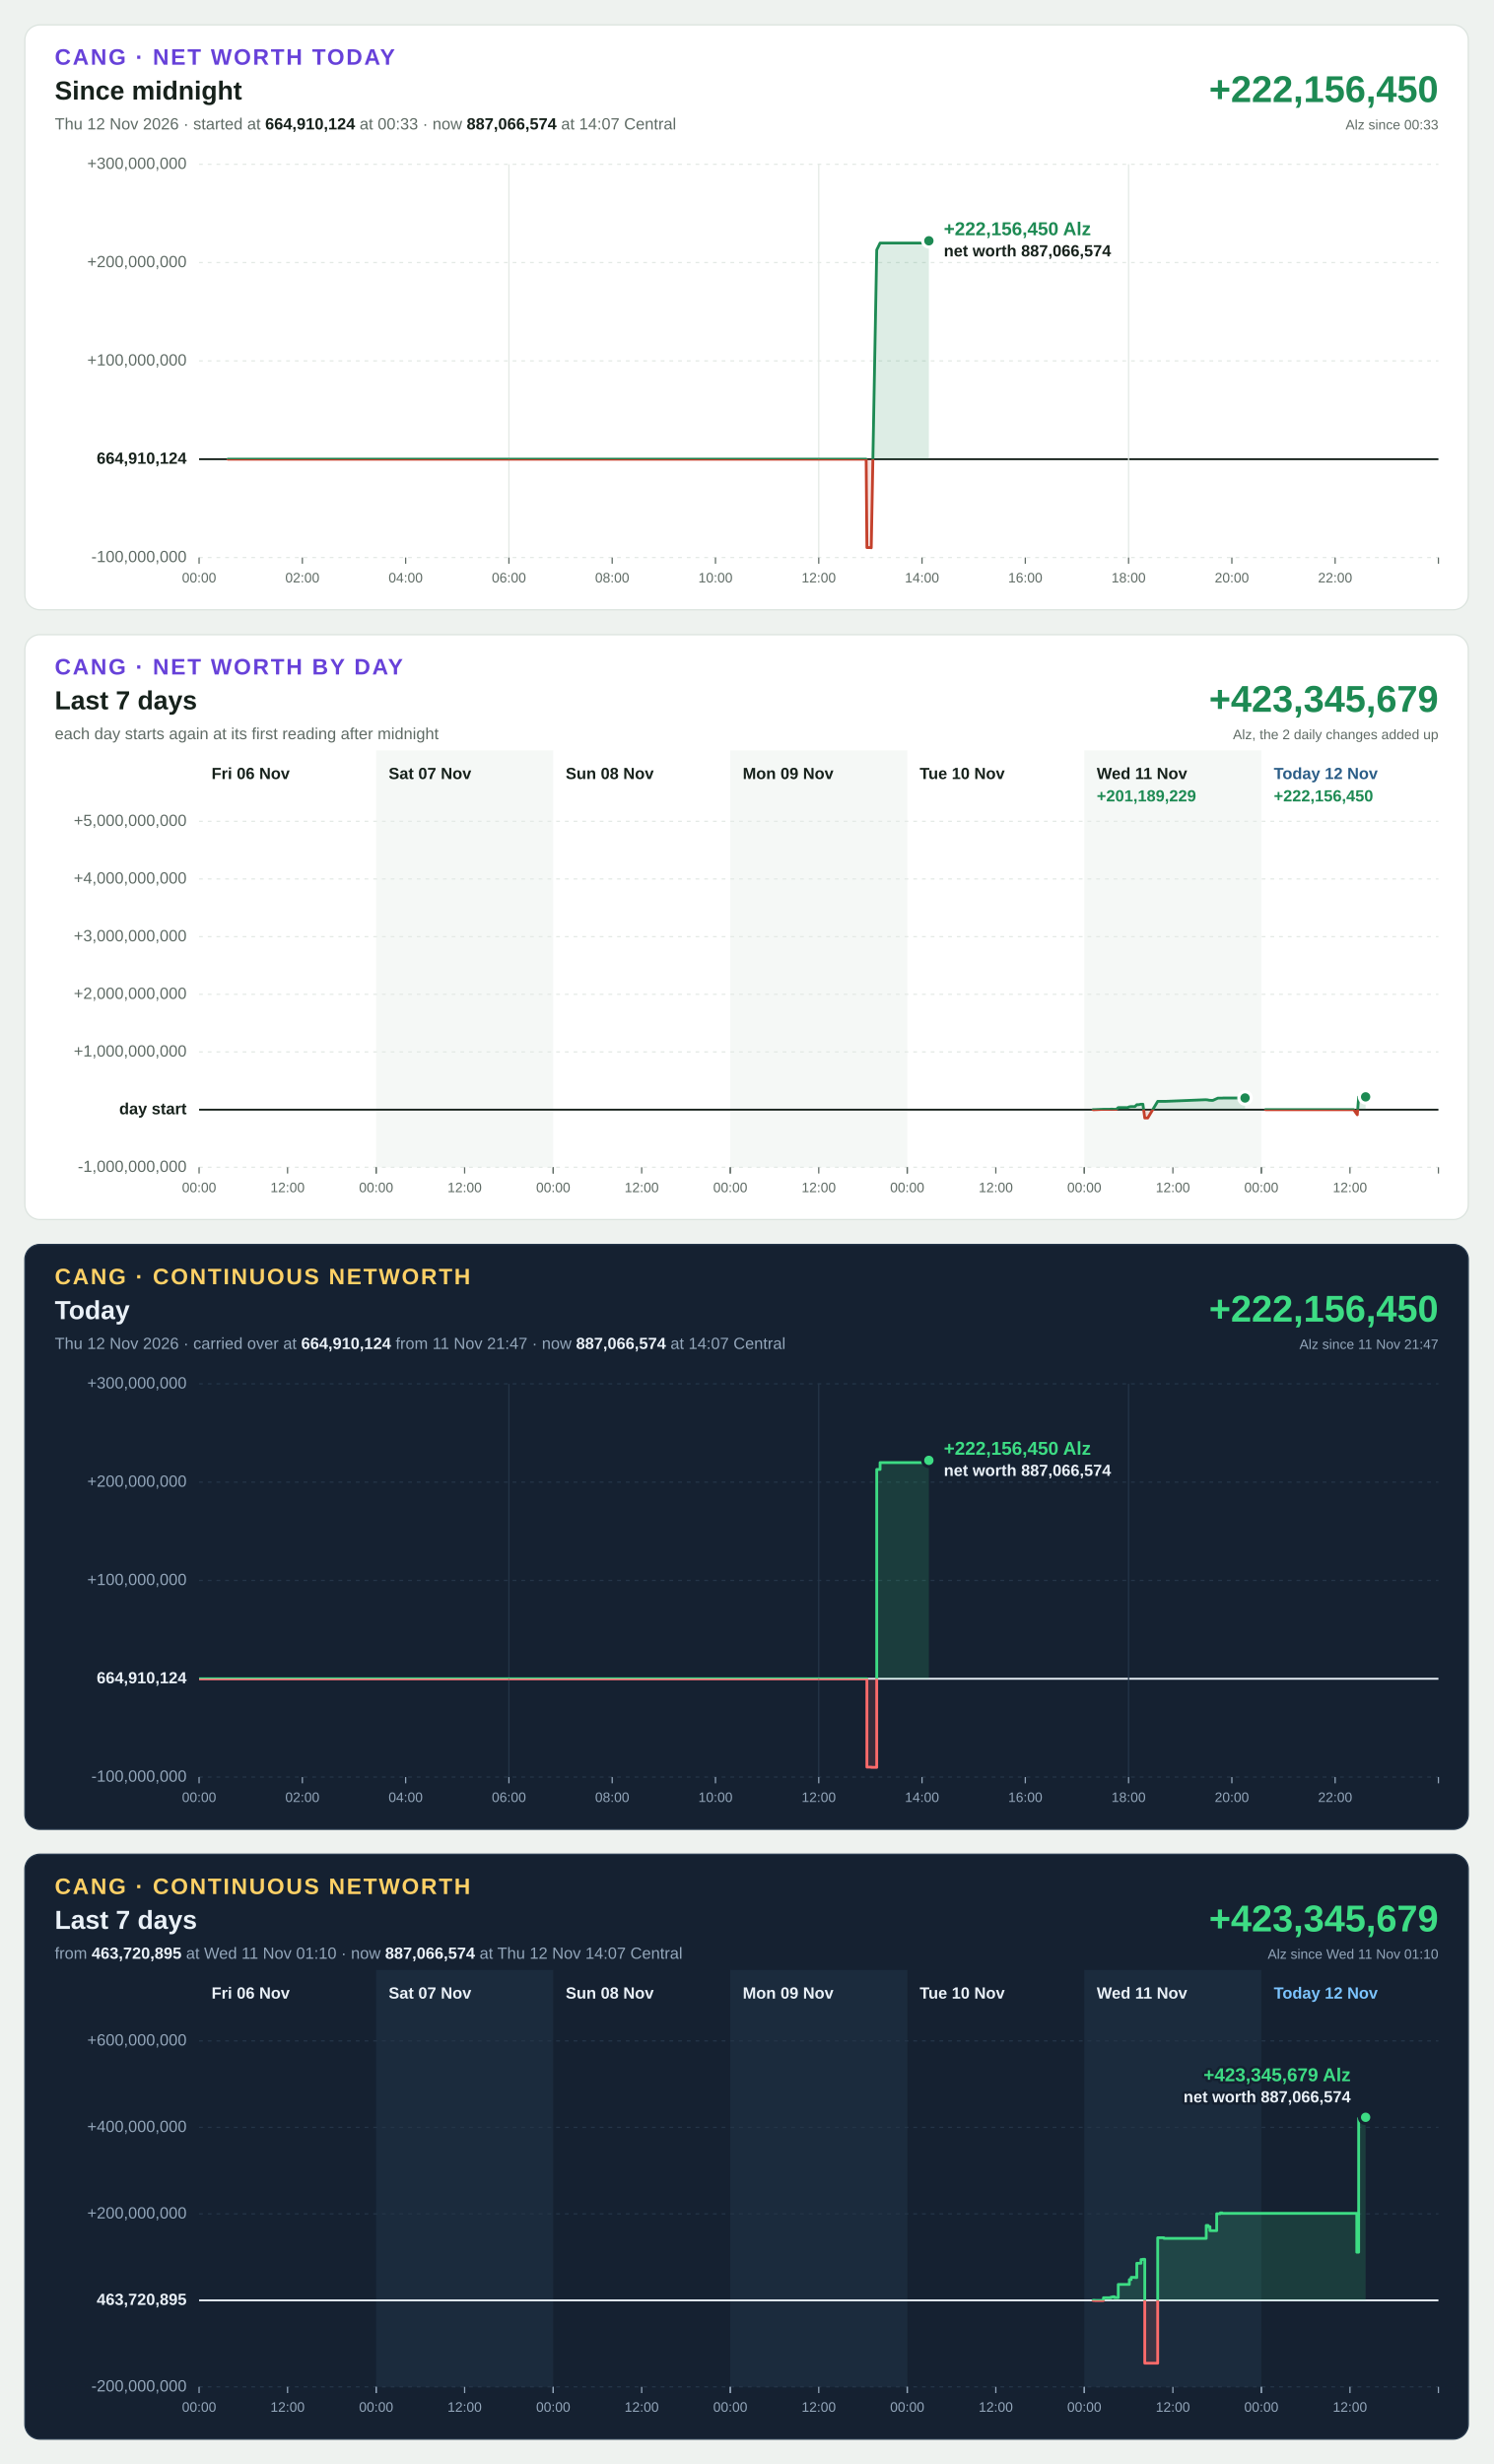
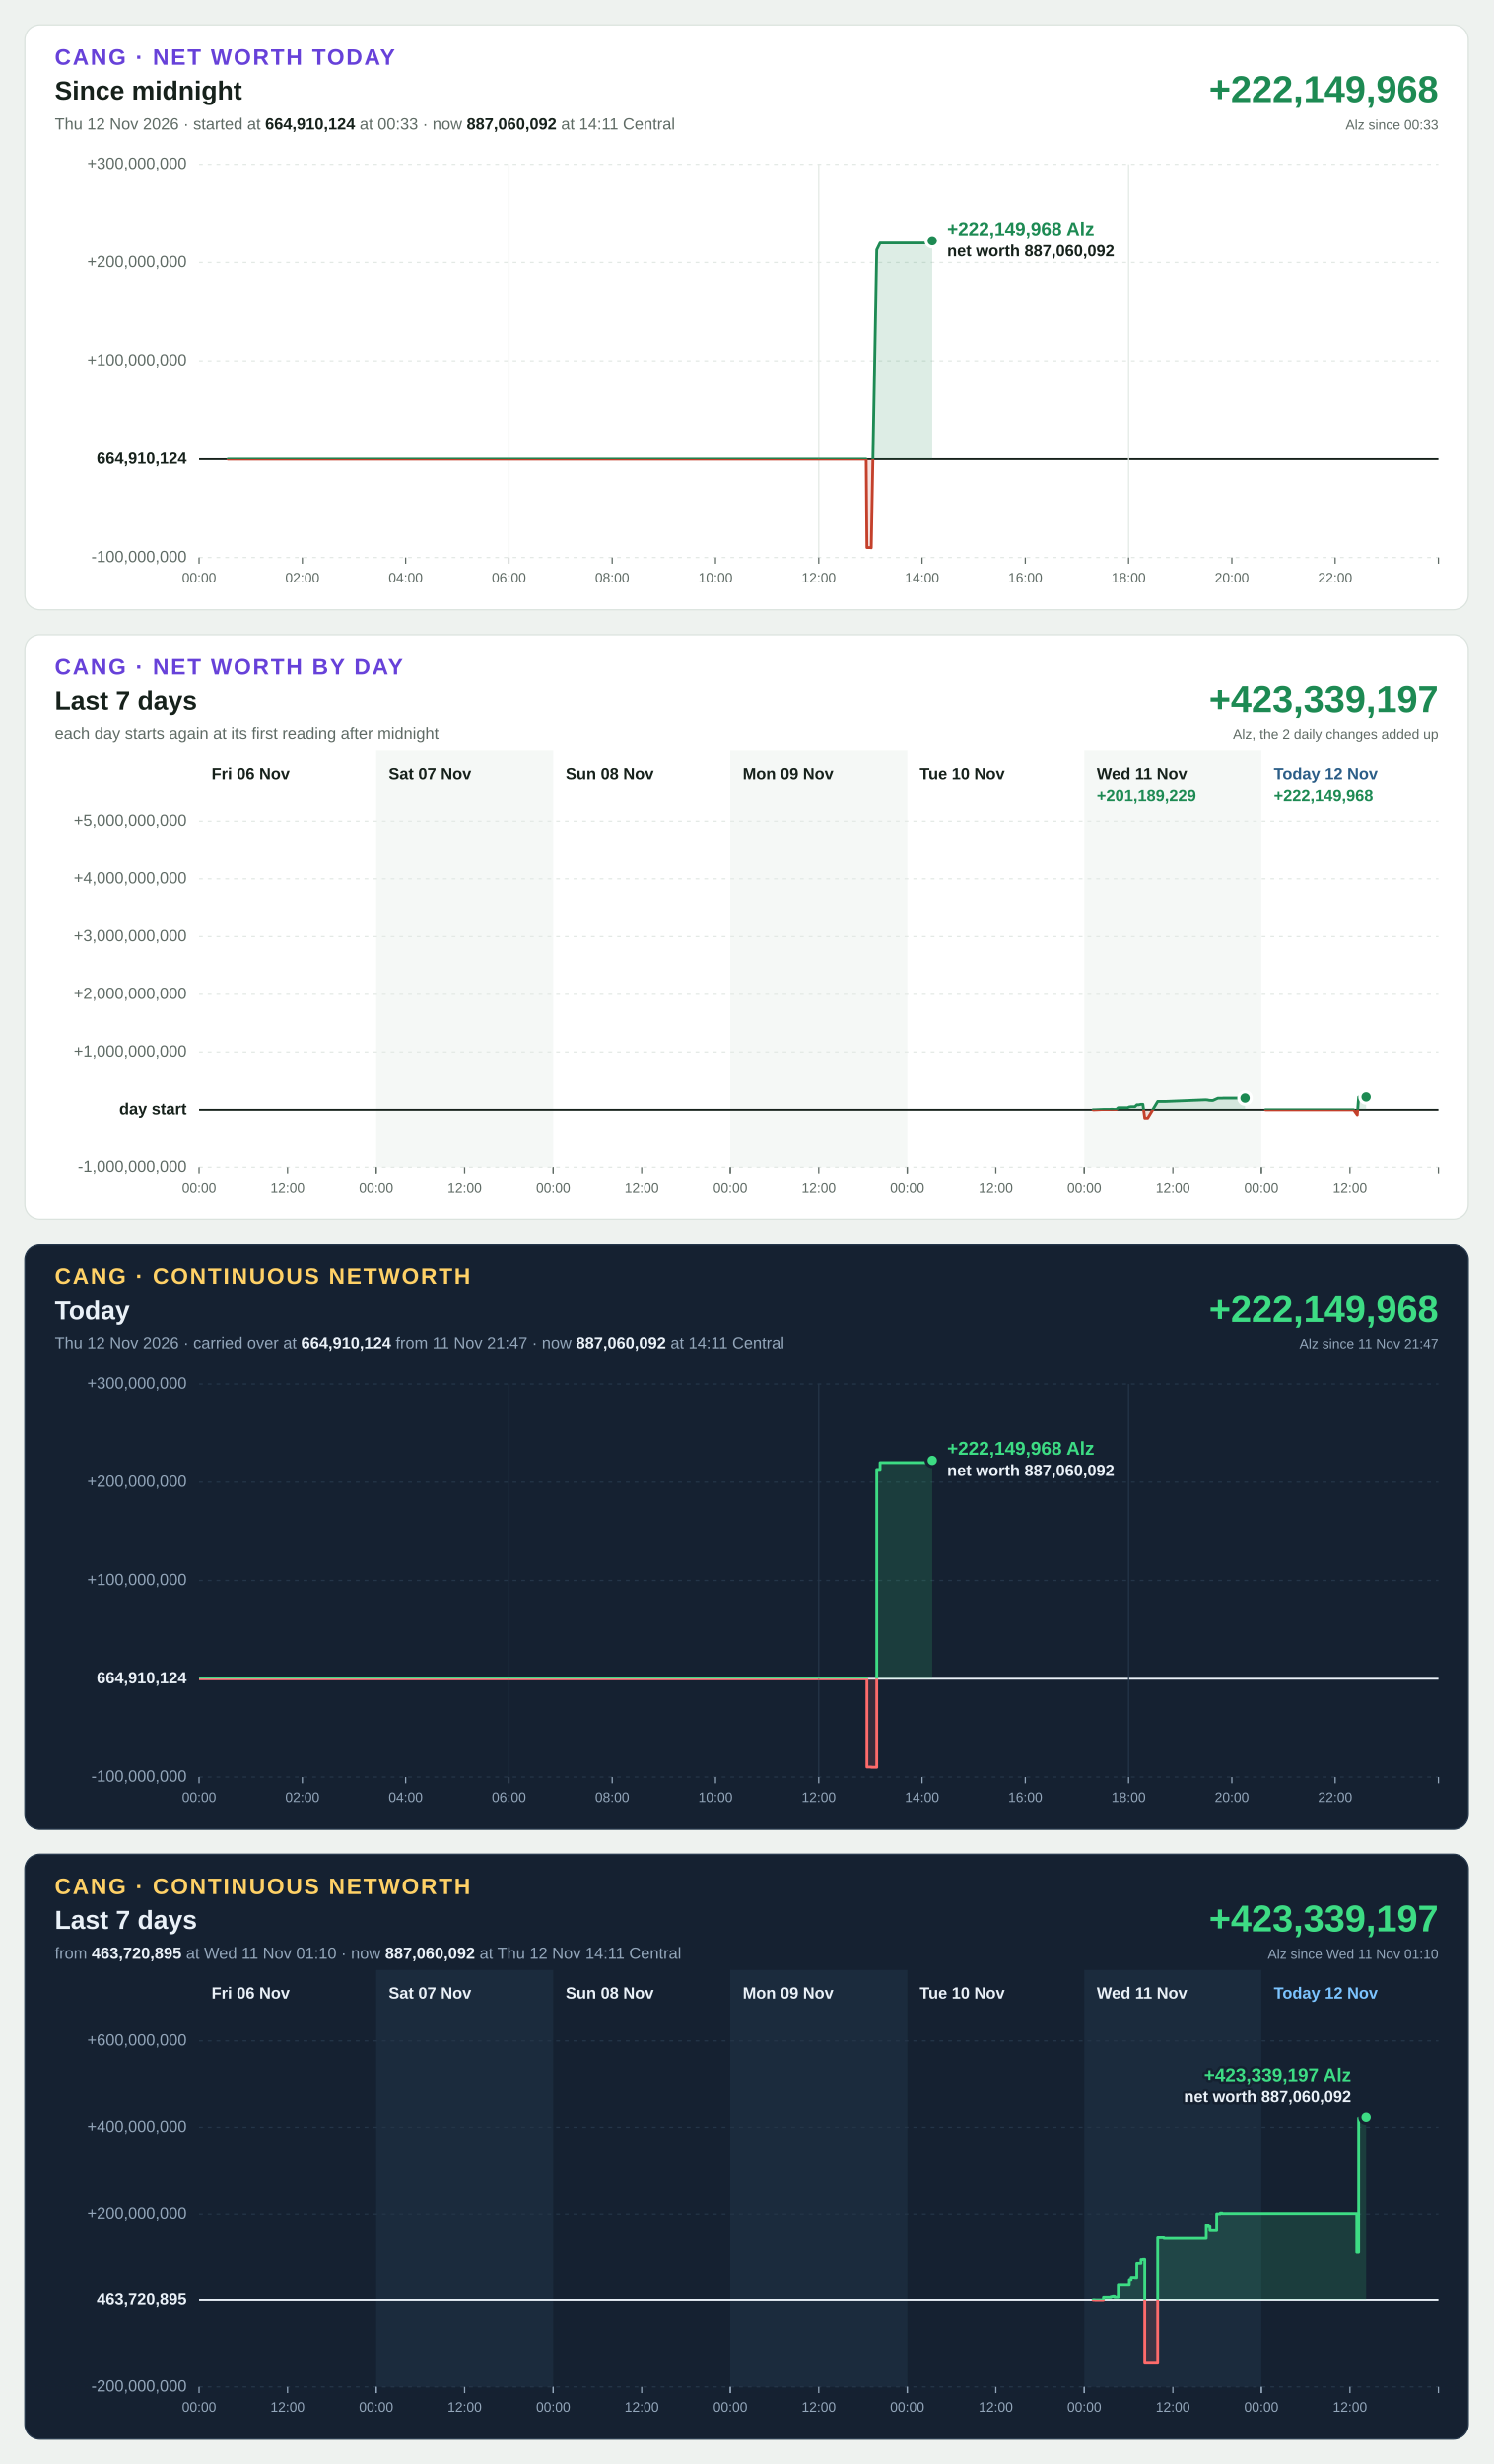
<svg xmlns="http://www.w3.org/2000/svg" width="1200" height="1980" viewBox="0 0 1200 1980" font-family="Segoe UI, Helvetica Neue, Arial, sans-serif" font-size="13" style="font-variant-numeric: tabular-nums">
  <rect width="1200" height="1980" fill="#eef2ef" />
  <g transform="translate(20,20)">
    <rect width="1160" height="470" rx="12" fill="#ffffff" stroke="#dbe3de" />
    <text x="24" y="32" font-size="18" font-weight="700" letter-spacing="1.4" fill="#6741d9">CANG · NET WORTH TODAY</text>
    <text x="24" y="60" font-size="21" font-weight="700" fill="#16211b">Since midnight</text>
-     <text x="24" y="84" fill="#5f6b65">Thu 12 Nov 2026 · started at <tspan font-weight="700" fill="#16211b">664,910,124</tspan> at 00:33 · now <tspan font-weight="700" fill="#16211b">887,066,574</tspan> at 14:07 Central</text>
-     <text x="1136" y="62" font-size="30" font-weight="700" text-anchor="end" fill="#1d8a53">+222,156,450</text>
+     <text x="24" y="84" fill="#5f6b65">Thu 12 Nov 2026 · started at <tspan font-weight="700" fill="#16211b">664,910,124</tspan> at 00:33 · now <tspan font-weight="700" fill="#16211b">887,060,092</tspan> at 14:11 Central</text>
+     <text x="1136" y="62" font-size="30" font-weight="700" text-anchor="end" fill="#1d8a53">+222,149,968</text>
    <text x="1136" y="84" font-size="11" text-anchor="end" fill="#5f6b65">Alz since 00:33</text>
    <line x1="140" x2="1136" y1="428.0" y2="428.0" stroke="#e3e9e5" stroke-width="1" stroke-dasharray="3 4" />
    <text x="130" y="428.0" text-anchor="end" dominant-baseline="middle" font-weight="400" fill="#5f6b65">-100,000,000</text>
    <line x1="140" x2="1136" y1="349.0" y2="349.0" stroke="#16211b" stroke-width="1.5" />
    <text x="130" y="349.0" text-anchor="end" dominant-baseline="middle" font-weight="700" fill="#16211b">664,910,124</text>
    <line x1="140" x2="1136" y1="270.0" y2="270.0" stroke="#e3e9e5" stroke-width="1" stroke-dasharray="3 4" />
    <text x="130" y="270.0" text-anchor="end" dominant-baseline="middle" font-weight="400" fill="#5f6b65">+100,000,000</text>
    <line x1="140" x2="1136" y1="191.0" y2="191.0" stroke="#e3e9e5" stroke-width="1" stroke-dasharray="3 4" />
    <text x="130" y="191.0" text-anchor="end" dominant-baseline="middle" font-weight="400" fill="#5f6b65">+200,000,000</text>
    <line x1="140" x2="1136" y1="112.0" y2="112.0" stroke="#e3e9e5" stroke-width="1" stroke-dasharray="3 4" />
    <text x="130" y="112.0" text-anchor="end" dominant-baseline="middle" font-weight="400" fill="#5f6b65">+300,000,000</text>
    <line x1="140.0" x2="140.0" y1="428" y2="433" stroke="#5f6b65" stroke-width="1" />
    <text x="140.0" y="448" font-size="11" text-anchor="middle" fill="#5f6b65">00:00</text>
    <line x1="223.0" x2="223.0" y1="428" y2="433" stroke="#5f6b65" stroke-width="1" />
    <text x="223.0" y="448" font-size="11" text-anchor="middle" fill="#5f6b65">02:00</text>
    <line x1="306.0" x2="306.0" y1="428" y2="433" stroke="#5f6b65" stroke-width="1" />
    <text x="306.0" y="448" font-size="11" text-anchor="middle" fill="#5f6b65">04:00</text>
    <line x1="389.0" x2="389.0" y1="112" y2="428" stroke="#e3e9e5" stroke-width="1" />
    <line x1="389.0" x2="389.0" y1="428" y2="433" stroke="#5f6b65" stroke-width="1" />
    <text x="389.0" y="448" font-size="11" text-anchor="middle" fill="#5f6b65">06:00</text>
    <line x1="472.0" x2="472.0" y1="428" y2="433" stroke="#5f6b65" stroke-width="1" />
    <text x="472.0" y="448" font-size="11" text-anchor="middle" fill="#5f6b65">08:00</text>
    <line x1="555.0" x2="555.0" y1="428" y2="433" stroke="#5f6b65" stroke-width="1" />
    <text x="555.0" y="448" font-size="11" text-anchor="middle" fill="#5f6b65">10:00</text>
    <line x1="638.0" x2="638.0" y1="112" y2="428" stroke="#e3e9e5" stroke-width="1" />
    <line x1="638.0" x2="638.0" y1="428" y2="433" stroke="#5f6b65" stroke-width="1" />
    <text x="638.0" y="448" font-size="11" text-anchor="middle" fill="#5f6b65">12:00</text>
    <line x1="721.0" x2="721.0" y1="428" y2="433" stroke="#5f6b65" stroke-width="1" />
    <text x="721.0" y="448" font-size="11" text-anchor="middle" fill="#5f6b65">14:00</text>
    <line x1="804.0" x2="804.0" y1="428" y2="433" stroke="#5f6b65" stroke-width="1" />
    <text x="804.0" y="448" font-size="11" text-anchor="middle" fill="#5f6b65">16:00</text>
    <line x1="887.0" x2="887.0" y1="112" y2="428" stroke="#e3e9e5" stroke-width="1" />
    <line x1="887.0" x2="887.0" y1="428" y2="433" stroke="#5f6b65" stroke-width="1" />
    <text x="887.0" y="448" font-size="11" text-anchor="middle" fill="#5f6b65">18:00</text>
    <line x1="970.0" x2="970.0" y1="428" y2="433" stroke="#5f6b65" stroke-width="1" />
    <text x="970.0" y="448" font-size="11" text-anchor="middle" fill="#5f6b65">20:00</text>
    <line x1="1053.0" x2="1053.0" y1="428" y2="433" stroke="#5f6b65" stroke-width="1" />
    <text x="1053.0" y="448" font-size="11" text-anchor="middle" fill="#5f6b65">22:00</text>
    <line x1="1136.0" x2="1136.0" y1="428" y2="433" stroke="#5f6b65" stroke-width="1" />
    <defs>
-       <path id="shape-today" d="M163.1 349.0L163.1 349.0L163.7 349.0L187.1 349.0L187.4 349.0L195.3 349.0L508.9 349.0L509.2 349.0L572.1 349.0L572.4 349.0L588.5 349.0L588.8 349.0L613.0 349.0L629.7 349.0L630.0 349.0L658.8 349.0L659.1 349.0L676.1 349.0L676.7 420.0L679.9 420.0L680.2 420.2L684.6 180.8L687.3 175.3L702.6 175.3L705.1 175.3L707.6 175.3L726.2 175.3L726.5 173.5L726.5 349.0Z" />
-       <path id="line-today" d="M163.1 349.0L163.7 349.0L187.1 349.0L187.4 349.0L195.3 349.0L508.9 349.0L509.2 349.0L572.1 349.0L572.4 349.0L588.5 349.0L588.8 349.0L613.0 349.0L629.7 349.0L630.0 349.0L658.8 349.0L659.1 349.0L676.1 349.0L676.7 420.0L679.9 420.0L680.2 420.2L684.6 180.8L687.3 175.3L702.6 175.3L705.1 175.3L707.6 175.3L726.2 175.3L726.5 173.5" />
+       <path id="shape-today" d="M163.1 349.0L163.1 349.0L163.7 349.0L187.1 349.0L187.4 349.0L195.3 349.0L508.9 349.0L509.2 349.0L572.1 349.0L572.4 349.0L588.5 349.0L588.8 349.0L613.0 349.0L629.7 349.0L630.0 349.0L658.8 349.0L659.1 349.0L676.1 349.0L676.7 420.0L679.9 420.0L680.2 420.2L684.6 180.8L687.3 175.3L702.6 175.3L705.1 175.3L707.6 175.3L726.2 175.3L726.5 173.5L729.2 173.5L729.2 349.0Z" />
+       <path id="line-today" d="M163.1 349.0L163.7 349.0L187.1 349.0L187.4 349.0L195.3 349.0L508.9 349.0L509.2 349.0L572.1 349.0L572.4 349.0L588.5 349.0L588.8 349.0L613.0 349.0L629.7 349.0L630.0 349.0L658.8 349.0L659.1 349.0L676.1 349.0L676.7 420.0L679.9 420.0L680.2 420.2L684.6 180.8L687.3 175.3L702.6 175.3L705.1 175.3L707.6 175.3L726.2 175.3L726.5 173.5L729.2 173.5" />
      <clipPath id="up-today">
        <rect x="140" y="112" width="996" height="237.0" />
      </clipPath>
      <clipPath id="down-today">
        <rect x="140" y="349.0" width="996" height="79.0" />
      </clipPath>
    </defs>
    <use href="#shape-today" fill="#1d8a53" fill-opacity="0.15" clip-path="url(#up-today)" />
    <use href="#line-today" fill="none" stroke="#1d8a53" stroke-width="2.25" stroke-linejoin="round" stroke-linecap="round" clip-path="url(#up-today)" />
    <use href="#shape-today" fill="#c4402b" fill-opacity="0.15" clip-path="url(#down-today)" />
    <use href="#line-today" fill="none" stroke="#c4402b" stroke-width="2.25" stroke-linejoin="round" stroke-linecap="round" clip-path="url(#down-today)" />
-     <circle cx="726.5" cy="173.5" r="5" fill="#1d8a53" stroke="#ffffff" stroke-width="2.5" />
-     <text x="738.5" y="169.0" text-anchor="start" font-size="15" font-weight="700" fill="#1d8a53" stroke="#ffffff" stroke-width="4" stroke-linejoin="round" paint-order="stroke">+222,156,450 Alz</text>
-     <text x="738.5" y="186.0" text-anchor="start" font-size="13" font-weight="600" fill="#16211b" stroke="#ffffff" stroke-width="4" stroke-linejoin="round" paint-order="stroke">net worth 887,066,574</text>
+     <circle cx="729.2" cy="173.5" r="5" fill="#1d8a53" stroke="#ffffff" stroke-width="2.5" />
+     <text x="741.2" y="169.0" text-anchor="start" font-size="15" font-weight="700" fill="#1d8a53" stroke="#ffffff" stroke-width="4" stroke-linejoin="round" paint-order="stroke">+222,149,968 Alz</text>
+     <text x="741.2" y="186.0" text-anchor="start" font-size="13" font-weight="600" fill="#16211b" stroke="#ffffff" stroke-width="4" stroke-linejoin="round" paint-order="stroke">net worth 887,060,092</text>
  </g>
  <g transform="translate(20,510)">
    <rect width="1160" height="470" rx="12" fill="#ffffff" stroke="#dbe3de" />
    <text x="24" y="32" font-size="18" font-weight="700" letter-spacing="1.4" fill="#6741d9">CANG · NET WORTH BY DAY</text>
    <text x="24" y="60" font-size="21" font-weight="700" fill="#16211b">Last 7 days</text>
    <text x="24" y="84" fill="#5f6b65">each day starts again at its first reading after midnight</text>
-     <text x="1136" y="62" font-size="30" font-weight="700" text-anchor="end" fill="#1d8a53">+423,345,679</text>
+     <text x="1136" y="62" font-size="30" font-weight="700" text-anchor="end" fill="#1d8a53">+423,339,197</text>
    <text x="1136" y="84" font-size="11" text-anchor="end" fill="#5f6b65">Alz, the 2 daily changes added up</text>
    <rect x="282.3" y="93" width="142.3" height="335" fill="#f5f8f6" />
    <rect x="566.9" y="93" width="142.3" height="335" fill="#f5f8f6" />
    <rect x="851.4" y="93" width="142.3" height="335" fill="#f5f8f6" />
    <line x1="140" x2="1136" y1="428.0" y2="428.0" stroke="#e3e9e5" stroke-width="1" stroke-dasharray="3 4" />
    <text x="130" y="428.0" text-anchor="end" dominant-baseline="middle" font-weight="400" fill="#5f6b65">-1,000,000,000</text>
    <line x1="140" x2="1136" y1="381.7" y2="381.7" stroke="#16211b" stroke-width="1.5" />
    <text x="130" y="381.7" text-anchor="end" dominant-baseline="middle" font-weight="700" fill="#16211b">day start</text>
    <line x1="140" x2="1136" y1="335.3" y2="335.3" stroke="#e3e9e5" stroke-width="1" stroke-dasharray="3 4" />
    <text x="130" y="335.3" text-anchor="end" dominant-baseline="middle" font-weight="400" fill="#5f6b65">+1,000,000,000</text>
    <line x1="140" x2="1136" y1="289.0" y2="289.0" stroke="#e3e9e5" stroke-width="1" stroke-dasharray="3 4" />
    <text x="130" y="289.0" text-anchor="end" dominant-baseline="middle" font-weight="400" fill="#5f6b65">+2,000,000,000</text>
    <line x1="140" x2="1136" y1="242.7" y2="242.7" stroke="#e3e9e5" stroke-width="1" stroke-dasharray="3 4" />
    <text x="130" y="242.7" text-anchor="end" dominant-baseline="middle" font-weight="400" fill="#5f6b65">+3,000,000,000</text>
    <line x1="140" x2="1136" y1="196.3" y2="196.3" stroke="#e3e9e5" stroke-width="1" stroke-dasharray="3 4" />
    <text x="130" y="196.3" text-anchor="end" dominant-baseline="middle" font-weight="400" fill="#5f6b65">+4,000,000,000</text>
    <line x1="140" x2="1136" y1="150.0" y2="150.0" stroke="#e3e9e5" stroke-width="1" stroke-dasharray="3 4" />
    <text x="130" y="150.0" text-anchor="end" dominant-baseline="middle" font-weight="400" fill="#5f6b65">+5,000,000,000</text>
    <text x="150.0" y="116" font-weight="700" fill="#16211b">Fri 06 Nov</text>
    <line x1="140.0" x2="140.0" y1="428" y2="433" stroke="#5f6b65" stroke-width="1" />
    <text x="140.0" y="448" font-size="11" text-anchor="middle" fill="#5f6b65">00:00</text>
    <line x1="211.1" x2="211.1" y1="428" y2="433" stroke="#5f6b65" stroke-width="1" />
    <text x="211.1" y="448" font-size="11" text-anchor="middle" fill="#5f6b65">12:00</text>
    <line x1="282.3" x2="282.3" y1="428" y2="433" stroke="#5f6b65" stroke-width="1" />
    <text x="292.3" y="116" font-weight="700" fill="#16211b">Sat 07 Nov</text>
    <line x1="282.3" x2="282.3" y1="428" y2="433" stroke="#5f6b65" stroke-width="1" />
    <text x="282.3" y="448" font-size="11" text-anchor="middle" fill="#5f6b65">00:00</text>
    <line x1="353.4" x2="353.4" y1="428" y2="433" stroke="#5f6b65" stroke-width="1" />
    <text x="353.4" y="448" font-size="11" text-anchor="middle" fill="#5f6b65">12:00</text>
    <line x1="424.6" x2="424.6" y1="428" y2="433" stroke="#5f6b65" stroke-width="1" />
    <text x="434.6" y="116" font-weight="700" fill="#16211b">Sun 08 Nov</text>
    <line x1="424.6" x2="424.6" y1="428" y2="433" stroke="#5f6b65" stroke-width="1" />
    <text x="424.6" y="448" font-size="11" text-anchor="middle" fill="#5f6b65">00:00</text>
    <line x1="495.7" x2="495.7" y1="428" y2="433" stroke="#5f6b65" stroke-width="1" />
    <text x="495.7" y="448" font-size="11" text-anchor="middle" fill="#5f6b65">12:00</text>
    <line x1="566.9" x2="566.9" y1="428" y2="433" stroke="#5f6b65" stroke-width="1" />
    <text x="576.9" y="116" font-weight="700" fill="#16211b">Mon 09 Nov</text>
    <line x1="566.9" x2="566.9" y1="428" y2="433" stroke="#5f6b65" stroke-width="1" />
    <text x="566.9" y="448" font-size="11" text-anchor="middle" fill="#5f6b65">00:00</text>
    <line x1="638.0" x2="638.0" y1="428" y2="433" stroke="#5f6b65" stroke-width="1" />
    <text x="638.0" y="448" font-size="11" text-anchor="middle" fill="#5f6b65">12:00</text>
    <line x1="709.1" x2="709.1" y1="428" y2="433" stroke="#5f6b65" stroke-width="1" />
    <text x="719.1" y="116" font-weight="700" fill="#16211b">Tue 10 Nov</text>
    <line x1="709.1" x2="709.1" y1="428" y2="433" stroke="#5f6b65" stroke-width="1" />
    <text x="709.1" y="448" font-size="11" text-anchor="middle" fill="#5f6b65">00:00</text>
    <line x1="780.3" x2="780.3" y1="428" y2="433" stroke="#5f6b65" stroke-width="1" />
    <text x="780.3" y="448" font-size="11" text-anchor="middle" fill="#5f6b65">12:00</text>
    <line x1="851.4" x2="851.4" y1="428" y2="433" stroke="#5f6b65" stroke-width="1" />
    <text x="861.4" y="116" font-weight="700" fill="#16211b">Wed 11 Nov</text>
    <line x1="851.4" x2="851.4" y1="428" y2="433" stroke="#5f6b65" stroke-width="1" />
    <text x="851.4" y="448" font-size="11" text-anchor="middle" fill="#5f6b65">00:00</text>
    <line x1="922.6" x2="922.6" y1="428" y2="433" stroke="#5f6b65" stroke-width="1" />
    <text x="922.6" y="448" font-size="11" text-anchor="middle" fill="#5f6b65">12:00</text>
    <line x1="993.7" x2="993.7" y1="428" y2="433" stroke="#5f6b65" stroke-width="1" />
    <text x="861.4" y="134" font-weight="700" fill="#1d8a53">+201,189,229</text>
    <defs>
      <path id="shape-day5" d="M858.4 381.7L858.4 381.7L859.9 381.7L866.8 381.4L868.3 381.4L869.8 381.4L871.3 381.4L872.8 381.3L874.2 381.3L875.7 381.4L877.2 381.4L878.7 380.0L880.2 380.0L881.7 380.0L883.2 380.0L884.7 380.0L886.2 380.0L887.6 379.4L889.1 379.2L890.6 379.2L892.1 379.2L893.6 377.7L895.1 377.7L897.0 377.3L898.5 377.3L900.0 388.4L902.4 388.4L910.4 375.0L911.9 375.0L913.4 375.0L915.4 375.0L916.9 375.0L948.8 373.7L950.3 373.8L951.8 374.1L953.3 374.2L954.8 374.2L958.8 372.4L959.8 372.4L961.2 372.4L962.2 372.4L963.2 372.3L964.7 372.3L965.7 372.3L966.7 372.3L972.8 372.3L980.6 372.3L980.6 381.7Z" />
      <path id="line-day5" d="M858.4 381.7L859.9 381.7L866.8 381.4L868.3 381.4L869.8 381.4L871.3 381.4L872.8 381.3L874.2 381.3L875.7 381.4L877.2 381.4L878.7 380.0L880.2 380.0L881.7 380.0L883.2 380.0L884.7 380.0L886.2 380.0L887.6 379.4L889.1 379.2L890.6 379.2L892.1 379.2L893.6 377.7L895.1 377.7L897.0 377.3L898.5 377.3L900.0 388.4L902.4 388.4L910.4 375.0L911.9 375.0L913.4 375.0L915.4 375.0L916.9 375.0L948.8 373.7L950.3 373.8L951.8 374.1L953.3 374.2L954.8 374.2L958.8 372.4L959.8 372.4L961.2 372.4L962.2 372.4L963.2 372.3L964.7 372.3L965.7 372.3L966.7 372.3L972.8 372.3L980.6 372.3" />
      <clipPath id="up-day5">
        <rect x="140" y="150" width="996" height="231.7" />
      </clipPath>
      <clipPath id="down-day5">
        <rect x="140" y="381.7" width="996" height="46.3" />
      </clipPath>
    </defs>
    <use href="#shape-day5" fill="#1d8a53" fill-opacity="0.15" clip-path="url(#up-day5)" />
    <use href="#line-day5" fill="none" stroke="#1d8a53" stroke-width="2.25" stroke-linejoin="round" stroke-linecap="round" clip-path="url(#up-day5)" />
    <use href="#shape-day5" fill="#c4402b" fill-opacity="0.15" clip-path="url(#down-day5)" />
    <use href="#line-day5" fill="none" stroke="#c4402b" stroke-width="2.25" stroke-linejoin="round" stroke-linecap="round" clip-path="url(#down-day5)" />
    <circle cx="980.6" cy="372.3" r="5" fill="#1d8a53" stroke="#ffffff" stroke-width="2.5" />
    <text x="1003.7" y="116" font-weight="700" fill="#2b5d87">Today 12 Nov</text>
    <line x1="993.7" x2="993.7" y1="428" y2="433" stroke="#5f6b65" stroke-width="1" />
    <text x="993.7" y="448" font-size="11" text-anchor="middle" fill="#5f6b65">00:00</text>
    <line x1="1064.9" x2="1064.9" y1="428" y2="433" stroke="#5f6b65" stroke-width="1" />
    <text x="1064.9" y="448" font-size="11" text-anchor="middle" fill="#5f6b65">12:00</text>
    <line x1="1136.0" x2="1136.0" y1="428" y2="433" stroke="#5f6b65" stroke-width="1" />
-     <text x="1003.7" y="134" font-weight="700" fill="#1d8a53">+222,156,450</text>
-     <defs>
-       <path id="shape-day6" d="M997.0 381.7L997.0 381.7L1000.5 381.7L1046.5 381.7L1057.8 381.7L1063.7 381.7L1067.9 381.7L1070.8 385.8L1071.9 371.5L1074.8 371.5L1077.5 371.4L1077.5 381.7Z" />
-       <path id="line-day6" d="M997.0 381.7L1000.5 381.7L1046.5 381.7L1057.8 381.7L1063.7 381.7L1067.9 381.7L1070.8 385.8L1071.9 371.5L1074.8 371.5L1077.5 371.4" />
+     <text x="1003.7" y="134" font-weight="700" fill="#1d8a53">+222,149,968</text>
+     <defs>
+       <path id="shape-day6" d="M997.0 381.7L997.0 381.7L1000.5 381.7L1046.5 381.7L1057.8 381.7L1063.7 381.7L1067.9 381.7L1070.8 385.8L1071.9 371.5L1074.8 371.5L1077.9 371.4L1077.9 381.7Z" />
+       <path id="line-day6" d="M997.0 381.7L1000.5 381.7L1046.5 381.7L1057.8 381.7L1063.7 381.7L1067.9 381.7L1070.8 385.8L1071.9 371.5L1074.8 371.5L1077.9 371.4" />
      <clipPath id="up-day6">
        <rect x="140" y="150" width="996" height="231.7" />
      </clipPath>
      <clipPath id="down-day6">
        <rect x="140" y="381.7" width="996" height="46.3" />
      </clipPath>
    </defs>
    <use href="#shape-day6" fill="#1d8a53" fill-opacity="0.15" clip-path="url(#up-day6)" />
    <use href="#line-day6" fill="none" stroke="#1d8a53" stroke-width="2.25" stroke-linejoin="round" stroke-linecap="round" clip-path="url(#up-day6)" />
    <use href="#shape-day6" fill="#c4402b" fill-opacity="0.15" clip-path="url(#down-day6)" />
    <use href="#line-day6" fill="none" stroke="#c4402b" stroke-width="2.25" stroke-linejoin="round" stroke-linecap="round" clip-path="url(#down-day6)" />
-     <circle cx="1077.5" cy="371.4" r="5" fill="#1d8a53" stroke="#ffffff" stroke-width="2.5" />
+     <circle cx="1077.9" cy="371.4" r="5" fill="#1d8a53" stroke="#ffffff" stroke-width="2.5" />
  </g>
  <g transform="translate(20,1000)">
    <rect width="1160" height="470" rx="12" fill="#152131" stroke="#24364a" />
    <text x="24" y="32" font-size="18" font-weight="700" letter-spacing="1.4" fill="#ffd166">CANG · CONTINUOUS NETWORTH</text>
    <text x="24" y="60" font-size="21" font-weight="700" fill="#eaf1f8">Today</text>
-     <text x="24" y="84" fill="#93a6ba">Thu 12 Nov 2026 · carried over at <tspan font-weight="700" fill="#eaf1f8">664,910,124</tspan> from 11 Nov 21:47 · now <tspan font-weight="700" fill="#eaf1f8">887,066,574</tspan> at 14:07 Central</text>
-     <text x="1136" y="62" font-size="30" font-weight="700" text-anchor="end" fill="#3ddc84">+222,156,450</text>
+     <text x="24" y="84" fill="#93a6ba">Thu 12 Nov 2026 · carried over at <tspan font-weight="700" fill="#eaf1f8">664,910,124</tspan> from 11 Nov 21:47 · now <tspan font-weight="700" fill="#eaf1f8">887,060,092</tspan> at 14:11 Central</text>
+     <text x="1136" y="62" font-size="30" font-weight="700" text-anchor="end" fill="#3ddc84">+222,149,968</text>
    <text x="1136" y="84" font-size="11" text-anchor="end" fill="#93a6ba">Alz since 11 Nov 21:47</text>
    <line x1="140" x2="1136" y1="428.0" y2="428.0" stroke="#243548" stroke-width="1" stroke-dasharray="3 4" />
    <text x="130" y="428.0" text-anchor="end" dominant-baseline="middle" font-weight="400" fill="#93a6ba">-100,000,000</text>
    <line x1="140" x2="1136" y1="349.0" y2="349.0" stroke="#eaf1f8" stroke-width="1.5" />
    <text x="130" y="349.0" text-anchor="end" dominant-baseline="middle" font-weight="700" fill="#eaf1f8">664,910,124</text>
    <line x1="140" x2="1136" y1="270.0" y2="270.0" stroke="#243548" stroke-width="1" stroke-dasharray="3 4" />
    <text x="130" y="270.0" text-anchor="end" dominant-baseline="middle" font-weight="400" fill="#93a6ba">+100,000,000</text>
    <line x1="140" x2="1136" y1="191.0" y2="191.0" stroke="#243548" stroke-width="1" stroke-dasharray="3 4" />
    <text x="130" y="191.0" text-anchor="end" dominant-baseline="middle" font-weight="400" fill="#93a6ba">+200,000,000</text>
    <line x1="140" x2="1136" y1="112.0" y2="112.0" stroke="#243548" stroke-width="1" stroke-dasharray="3 4" />
    <text x="130" y="112.0" text-anchor="end" dominant-baseline="middle" font-weight="400" fill="#93a6ba">+300,000,000</text>
    <line x1="140.0" x2="140.0" y1="428" y2="433" stroke="#93a6ba" stroke-width="1" />
    <text x="140.0" y="448" font-size="11" text-anchor="middle" fill="#93a6ba">00:00</text>
    <line x1="223.0" x2="223.0" y1="428" y2="433" stroke="#93a6ba" stroke-width="1" />
    <text x="223.0" y="448" font-size="11" text-anchor="middle" fill="#93a6ba">02:00</text>
    <line x1="306.0" x2="306.0" y1="428" y2="433" stroke="#93a6ba" stroke-width="1" />
    <text x="306.0" y="448" font-size="11" text-anchor="middle" fill="#93a6ba">04:00</text>
    <line x1="389.0" x2="389.0" y1="112" y2="428" stroke="#243548" stroke-width="1" />
    <line x1="389.0" x2="389.0" y1="428" y2="433" stroke="#93a6ba" stroke-width="1" />
    <text x="389.0" y="448" font-size="11" text-anchor="middle" fill="#93a6ba">06:00</text>
    <line x1="472.0" x2="472.0" y1="428" y2="433" stroke="#93a6ba" stroke-width="1" />
    <text x="472.0" y="448" font-size="11" text-anchor="middle" fill="#93a6ba">08:00</text>
    <line x1="555.0" x2="555.0" y1="428" y2="433" stroke="#93a6ba" stroke-width="1" />
    <text x="555.0" y="448" font-size="11" text-anchor="middle" fill="#93a6ba">10:00</text>
    <line x1="638.0" x2="638.0" y1="112" y2="428" stroke="#243548" stroke-width="1" />
    <line x1="638.0" x2="638.0" y1="428" y2="433" stroke="#93a6ba" stroke-width="1" />
    <text x="638.0" y="448" font-size="11" text-anchor="middle" fill="#93a6ba">12:00</text>
    <line x1="721.0" x2="721.0" y1="428" y2="433" stroke="#93a6ba" stroke-width="1" />
    <text x="721.0" y="448" font-size="11" text-anchor="middle" fill="#93a6ba">14:00</text>
    <line x1="804.0" x2="804.0" y1="428" y2="433" stroke="#93a6ba" stroke-width="1" />
    <text x="804.0" y="448" font-size="11" text-anchor="middle" fill="#93a6ba">16:00</text>
    <line x1="887.0" x2="887.0" y1="112" y2="428" stroke="#243548" stroke-width="1" />
    <line x1="887.0" x2="887.0" y1="428" y2="433" stroke="#93a6ba" stroke-width="1" />
    <text x="887.0" y="448" font-size="11" text-anchor="middle" fill="#93a6ba">18:00</text>
    <line x1="970.0" x2="970.0" y1="428" y2="433" stroke="#93a6ba" stroke-width="1" />
    <text x="970.0" y="448" font-size="11" text-anchor="middle" fill="#93a6ba">20:00</text>
    <line x1="1053.0" x2="1053.0" y1="428" y2="433" stroke="#93a6ba" stroke-width="1" />
    <text x="1053.0" y="448" font-size="11" text-anchor="middle" fill="#93a6ba">22:00</text>
    <line x1="1136.0" x2="1136.0" y1="428" y2="433" stroke="#93a6ba" stroke-width="1" />
    <defs>
-       <path id="shape-flow-today" d="M140.0 349.0L140.0 349.0L676.7 349.0L676.7 420.0L680.2 420.0L680.2 420.2L684.6 420.2L684.6 180.8L687.3 180.8L687.3 175.3L702.6 175.3L702.6 175.3L705.1 175.3L705.1 175.3L707.6 175.3L707.6 175.3L726.5 175.3L726.5 173.5L726.5 349.0Z" />
-       <path id="line-flow-today" d="M140.0 349.0L676.7 349.0L676.7 420.0L680.2 420.0L680.2 420.2L684.6 420.2L684.6 180.8L687.3 180.8L687.3 175.3L702.6 175.3L702.6 175.3L705.1 175.3L705.1 175.3L707.6 175.3L707.6 175.3L726.5 175.3L726.5 173.5" />
+       <path id="shape-flow-today" d="M140.0 349.0L140.0 349.0L676.7 349.0L676.7 420.0L680.2 420.0L680.2 420.2L684.6 420.2L684.6 180.8L687.3 180.8L687.3 175.3L702.6 175.3L702.6 175.3L705.1 175.3L705.1 175.3L707.6 175.3L707.6 175.3L726.5 175.3L726.5 173.5L729.2 173.5L729.2 173.5L729.2 349.0Z" />
+       <path id="line-flow-today" d="M140.0 349.0L676.7 349.0L676.7 420.0L680.2 420.0L680.2 420.2L684.6 420.2L684.6 180.8L687.3 180.8L687.3 175.3L702.6 175.3L702.6 175.3L705.1 175.3L705.1 175.3L707.6 175.3L707.6 175.3L726.5 175.3L726.5 173.5L729.2 173.5L729.2 173.5" />
      <clipPath id="up-flow-today">
        <rect x="140" y="112" width="996" height="237.0" />
      </clipPath>
      <clipPath id="down-flow-today">
        <rect x="140" y="349.0" width="996" height="79.0" />
      </clipPath>
    </defs>
    <use href="#shape-flow-today" fill="#3ddc84" fill-opacity="0.15" clip-path="url(#up-flow-today)" />
    <use href="#line-flow-today" fill="none" stroke="#3ddc84" stroke-width="2.25" stroke-linejoin="round" stroke-linecap="round" clip-path="url(#up-flow-today)" />
    <use href="#shape-flow-today" fill="#ff6b6b" fill-opacity="0.15" clip-path="url(#down-flow-today)" />
    <use href="#line-flow-today" fill="none" stroke="#ff6b6b" stroke-width="2.25" stroke-linejoin="round" stroke-linecap="round" clip-path="url(#down-flow-today)" />
-     <circle cx="726.5" cy="173.5" r="5" fill="#3ddc84" stroke="#152131" stroke-width="2.5" />
-     <text x="738.5" y="169.0" text-anchor="start" font-size="15" font-weight="700" fill="#3ddc84" stroke="#152131" stroke-width="4" stroke-linejoin="round" paint-order="stroke">+222,156,450 Alz</text>
-     <text x="738.5" y="186.0" text-anchor="start" font-size="13" font-weight="600" fill="#eaf1f8" stroke="#152131" stroke-width="4" stroke-linejoin="round" paint-order="stroke">net worth 887,066,574</text>
+     <circle cx="729.2" cy="173.5" r="5" fill="#3ddc84" stroke="#152131" stroke-width="2.5" />
+     <text x="741.2" y="169.0" text-anchor="start" font-size="15" font-weight="700" fill="#3ddc84" stroke="#152131" stroke-width="4" stroke-linejoin="round" paint-order="stroke">+222,149,968 Alz</text>
+     <text x="741.2" y="186.0" text-anchor="start" font-size="13" font-weight="600" fill="#eaf1f8" stroke="#152131" stroke-width="4" stroke-linejoin="round" paint-order="stroke">net worth 887,060,092</text>
  </g>
  <g transform="translate(20,1490)">
    <rect width="1160" height="470" rx="12" fill="#152131" stroke="#24364a" />
    <text x="24" y="32" font-size="18" font-weight="700" letter-spacing="1.4" fill="#ffd166">CANG · CONTINUOUS NETWORTH</text>
    <text x="24" y="60" font-size="21" font-weight="700" fill="#eaf1f8">Last 7 days</text>
-     <text x="24" y="84" fill="#93a6ba">from <tspan font-weight="700" fill="#eaf1f8">463,720,895</tspan> at Wed 11 Nov 01:10 · now <tspan font-weight="700" fill="#eaf1f8">887,066,574</tspan> at Thu 12 Nov 14:07 Central</text>
-     <text x="1136" y="62" font-size="30" font-weight="700" text-anchor="end" fill="#3ddc84">+423,345,679</text>
+     <text x="24" y="84" fill="#93a6ba">from <tspan font-weight="700" fill="#eaf1f8">463,720,895</tspan> at Wed 11 Nov 01:10 · now <tspan font-weight="700" fill="#eaf1f8">887,060,092</tspan> at Thu 12 Nov 14:11 Central</text>
+     <text x="1136" y="62" font-size="30" font-weight="700" text-anchor="end" fill="#3ddc84">+423,339,197</text>
    <text x="1136" y="84" font-size="11" text-anchor="end" fill="#93a6ba">Alz since Wed 11 Nov 01:10</text>
    <rect x="282.3" y="93" width="142.3" height="335" fill="#1b2b3d" />
    <rect x="566.9" y="93" width="142.3" height="335" fill="#1b2b3d" />
    <rect x="851.4" y="93" width="142.3" height="335" fill="#1b2b3d" />
    <line x1="140" x2="1136" y1="428.0" y2="428.0" stroke="#243548" stroke-width="1" stroke-dasharray="3 4" />
    <text x="130" y="428.0" text-anchor="end" dominant-baseline="middle" font-weight="400" fill="#93a6ba">-200,000,000</text>
    <line x1="140" x2="1136" y1="358.5" y2="358.5" stroke="#eaf1f8" stroke-width="1.5" />
    <text x="130" y="358.5" text-anchor="end" dominant-baseline="middle" font-weight="700" fill="#eaf1f8">463,720,895</text>
    <line x1="140" x2="1136" y1="289.0" y2="289.0" stroke="#243548" stroke-width="1" stroke-dasharray="3 4" />
    <text x="130" y="289.0" text-anchor="end" dominant-baseline="middle" font-weight="400" fill="#93a6ba">+200,000,000</text>
    <line x1="140" x2="1136" y1="219.5" y2="219.5" stroke="#243548" stroke-width="1" stroke-dasharray="3 4" />
    <text x="130" y="219.5" text-anchor="end" dominant-baseline="middle" font-weight="400" fill="#93a6ba">+400,000,000</text>
    <line x1="140" x2="1136" y1="150.0" y2="150.0" stroke="#243548" stroke-width="1" stroke-dasharray="3 4" />
    <text x="130" y="150.0" text-anchor="end" dominant-baseline="middle" font-weight="400" fill="#93a6ba">+600,000,000</text>
    <text x="150.0" y="116" font-weight="700" fill="#eaf1f8">Fri 06 Nov</text>
    <line x1="140.0" x2="140.0" y1="428" y2="433" stroke="#93a6ba" stroke-width="1" />
    <text x="140.0" y="448" font-size="11" text-anchor="middle" fill="#93a6ba">00:00</text>
    <line x1="211.1" x2="211.1" y1="428" y2="433" stroke="#93a6ba" stroke-width="1" />
    <text x="211.1" y="448" font-size="11" text-anchor="middle" fill="#93a6ba">12:00</text>
    <line x1="282.3" x2="282.3" y1="428" y2="433" stroke="#93a6ba" stroke-width="1" />
    <text x="292.3" y="116" font-weight="700" fill="#eaf1f8">Sat 07 Nov</text>
    <line x1="282.3" x2="282.3" y1="428" y2="433" stroke="#93a6ba" stroke-width="1" />
    <text x="282.3" y="448" font-size="11" text-anchor="middle" fill="#93a6ba">00:00</text>
    <line x1="353.4" x2="353.4" y1="428" y2="433" stroke="#93a6ba" stroke-width="1" />
    <text x="353.4" y="448" font-size="11" text-anchor="middle" fill="#93a6ba">12:00</text>
    <line x1="424.6" x2="424.6" y1="428" y2="433" stroke="#93a6ba" stroke-width="1" />
    <text x="434.6" y="116" font-weight="700" fill="#eaf1f8">Sun 08 Nov</text>
    <line x1="424.6" x2="424.6" y1="428" y2="433" stroke="#93a6ba" stroke-width="1" />
    <text x="424.6" y="448" font-size="11" text-anchor="middle" fill="#93a6ba">00:00</text>
    <line x1="495.7" x2="495.7" y1="428" y2="433" stroke="#93a6ba" stroke-width="1" />
    <text x="495.7" y="448" font-size="11" text-anchor="middle" fill="#93a6ba">12:00</text>
    <line x1="566.9" x2="566.9" y1="428" y2="433" stroke="#93a6ba" stroke-width="1" />
    <text x="576.9" y="116" font-weight="700" fill="#eaf1f8">Mon 09 Nov</text>
    <line x1="566.9" x2="566.9" y1="428" y2="433" stroke="#93a6ba" stroke-width="1" />
    <text x="566.9" y="448" font-size="11" text-anchor="middle" fill="#93a6ba">00:00</text>
    <line x1="638.0" x2="638.0" y1="428" y2="433" stroke="#93a6ba" stroke-width="1" />
    <text x="638.0" y="448" font-size="11" text-anchor="middle" fill="#93a6ba">12:00</text>
    <line x1="709.1" x2="709.1" y1="428" y2="433" stroke="#93a6ba" stroke-width="1" />
    <text x="719.1" y="116" font-weight="700" fill="#eaf1f8">Tue 10 Nov</text>
    <line x1="709.1" x2="709.1" y1="428" y2="433" stroke="#93a6ba" stroke-width="1" />
    <text x="709.1" y="448" font-size="11" text-anchor="middle" fill="#93a6ba">00:00</text>
    <line x1="780.3" x2="780.3" y1="428" y2="433" stroke="#93a6ba" stroke-width="1" />
    <text x="780.3" y="448" font-size="11" text-anchor="middle" fill="#93a6ba">12:00</text>
    <line x1="851.4" x2="851.4" y1="428" y2="433" stroke="#93a6ba" stroke-width="1" />
    <text x="861.4" y="116" font-weight="700" fill="#eaf1f8">Wed 11 Nov</text>
    <line x1="851.4" x2="851.4" y1="428" y2="433" stroke="#93a6ba" stroke-width="1" />
    <text x="851.4" y="448" font-size="11" text-anchor="middle" fill="#93a6ba">00:00</text>
    <line x1="922.6" x2="922.6" y1="428" y2="433" stroke="#93a6ba" stroke-width="1" />
    <text x="922.6" y="448" font-size="11" text-anchor="middle" fill="#93a6ba">12:00</text>
    <line x1="993.7" x2="993.7" y1="428" y2="433" stroke="#93a6ba" stroke-width="1" />
    <text x="1003.7" y="116" font-weight="700" fill="#7cc4ff">Today 12 Nov</text>
    <line x1="993.7" x2="993.7" y1="428" y2="433" stroke="#93a6ba" stroke-width="1" />
    <text x="993.7" y="448" font-size="11" text-anchor="middle" fill="#93a6ba">00:00</text>
    <line x1="1064.9" x2="1064.9" y1="428" y2="433" stroke="#93a6ba" stroke-width="1" />
    <text x="1064.9" y="448" font-size="11" text-anchor="middle" fill="#93a6ba">12:00</text>
    <line x1="1136.0" x2="1136.0" y1="428" y2="433" stroke="#93a6ba" stroke-width="1" />
    <defs>
-       <path id="shape-flow-week" d="M858.4 358.5L858.4 358.5L859.9 358.5L859.9 358.6L866.8 358.6L866.8 356.4L868.3 356.4L868.3 356.4L869.8 356.4L869.8 356.4L871.3 356.4L871.3 356.4L872.8 356.4L872.8 355.9L874.2 355.9L874.2 355.6L875.7 355.6L875.7 356.3L877.2 356.3L877.2 356.3L878.7 356.3L878.7 345.7L880.2 345.7L880.2 345.7L881.7 345.7L881.7 345.7L883.2 345.7L883.2 345.7L884.7 345.7L884.7 345.7L886.2 345.7L886.2 345.7L887.6 345.7L887.6 341.8L889.1 341.8L889.1 340.0L890.6 340.0L890.6 340.0L892.1 340.0L892.1 340.2L893.6 340.2L893.6 328.7L895.1 328.7L895.1 328.7L897.0 328.7L897.0 325.7L898.5 325.7L898.5 325.5L900.0 325.5L900.0 409.0L902.4 409.0L902.4 409.0L910.4 409.0L910.4 308.2L911.9 308.2L911.9 308.2L913.4 308.2L913.4 308.2L915.4 308.2L915.4 308.7L916.9 308.7L916.9 308.7L949.4 308.7L949.4 298.3L950.9 298.3L950.9 299.3L952.4 299.3L952.4 302.5L957.8 302.5L957.8 288.9L959.3 288.9L959.3 288.9L960.7 288.9L960.7 288.2L962.2 288.2L962.2 288.6L963.7 288.6L963.7 288.6L964.7 288.6L964.7 288.6L966.2 288.6L966.2 288.6L1070.4 288.6L1070.4 319.8L1071.9 319.8L1071.9 212.2L1074.8 212.2L1074.8 212.2L1077.5 212.2L1077.5 211.4L1077.5 358.5Z" />
-       <path id="line-flow-week" d="M858.4 358.5L859.9 358.5L859.9 358.6L866.8 358.6L866.8 356.4L868.3 356.4L868.3 356.4L869.8 356.4L869.8 356.4L871.3 356.4L871.3 356.4L872.8 356.4L872.8 355.9L874.2 355.9L874.2 355.6L875.7 355.6L875.7 356.3L877.2 356.3L877.2 356.3L878.7 356.3L878.7 345.7L880.2 345.7L880.2 345.7L881.7 345.7L881.7 345.7L883.2 345.7L883.2 345.7L884.7 345.7L884.7 345.7L886.2 345.7L886.2 345.7L887.6 345.7L887.6 341.8L889.1 341.8L889.1 340.0L890.6 340.0L890.6 340.0L892.1 340.0L892.1 340.2L893.6 340.2L893.6 328.7L895.1 328.7L895.1 328.7L897.0 328.7L897.0 325.7L898.5 325.7L898.5 325.5L900.0 325.5L900.0 409.0L902.4 409.0L902.4 409.0L910.4 409.0L910.4 308.2L911.9 308.2L911.9 308.2L913.4 308.2L913.4 308.2L915.4 308.2L915.4 308.7L916.9 308.7L916.9 308.7L949.4 308.7L949.4 298.3L950.9 298.3L950.9 299.3L952.4 299.3L952.4 302.5L957.8 302.5L957.8 288.9L959.3 288.9L959.3 288.9L960.7 288.9L960.7 288.2L962.2 288.2L962.2 288.6L963.7 288.6L963.7 288.6L964.7 288.6L964.7 288.6L966.2 288.6L966.2 288.6L1070.4 288.6L1070.4 319.8L1071.9 319.8L1071.9 212.2L1074.8 212.2L1074.8 212.2L1077.5 212.2L1077.5 211.4" />
+       <path id="shape-flow-week" d="M858.4 358.5L858.4 358.5L859.9 358.5L859.9 358.6L866.8 358.6L866.8 356.4L868.3 356.4L868.3 356.4L869.8 356.4L869.8 356.4L871.3 356.4L871.3 356.4L872.8 356.4L872.8 355.9L874.2 355.9L874.2 355.6L875.7 355.6L875.7 356.3L877.2 356.3L877.2 356.3L878.7 356.3L878.7 345.7L880.2 345.7L880.2 345.7L881.7 345.7L881.7 345.7L883.2 345.7L883.2 345.7L884.7 345.7L884.7 345.7L886.2 345.7L886.2 345.7L887.6 345.7L887.6 341.8L889.1 341.8L889.1 340.0L890.6 340.0L890.6 340.0L892.1 340.0L892.1 340.2L893.6 340.2L893.6 328.7L895.1 328.7L895.1 328.7L897.0 328.7L897.0 325.7L898.5 325.7L898.5 325.5L900.0 325.5L900.0 409.0L902.4 409.0L902.4 409.0L910.4 409.0L910.4 308.2L911.9 308.2L911.9 308.2L913.4 308.2L913.4 308.2L915.4 308.2L915.4 308.7L916.9 308.7L916.9 308.7L949.4 308.7L949.4 298.3L950.9 298.3L950.9 299.3L952.4 299.3L952.4 302.5L957.8 302.5L957.8 288.9L959.3 288.9L959.3 288.9L960.7 288.9L960.7 288.2L962.2 288.2L962.2 288.6L963.7 288.6L963.7 288.6L964.7 288.6L964.7 288.6L966.2 288.6L966.2 288.6L1070.4 288.6L1070.4 319.8L1071.9 319.8L1071.9 212.2L1074.8 212.2L1074.8 212.2L1077.9 212.2L1077.9 211.4L1077.9 358.5Z" />
+       <path id="line-flow-week" d="M858.4 358.5L859.9 358.5L859.9 358.6L866.8 358.6L866.8 356.4L868.3 356.4L868.3 356.4L869.8 356.4L869.8 356.4L871.3 356.4L871.3 356.4L872.8 356.4L872.8 355.9L874.2 355.9L874.2 355.6L875.7 355.6L875.7 356.3L877.2 356.3L877.2 356.3L878.7 356.3L878.7 345.7L880.2 345.7L880.2 345.7L881.7 345.7L881.7 345.7L883.2 345.7L883.2 345.7L884.7 345.7L884.7 345.7L886.2 345.7L886.2 345.7L887.6 345.7L887.6 341.8L889.1 341.8L889.1 340.0L890.6 340.0L890.6 340.0L892.1 340.0L892.1 340.2L893.6 340.2L893.6 328.7L895.1 328.7L895.1 328.7L897.0 328.7L897.0 325.7L898.5 325.7L898.5 325.5L900.0 325.5L900.0 409.0L902.4 409.0L902.4 409.0L910.4 409.0L910.4 308.2L911.9 308.2L911.9 308.2L913.4 308.2L913.4 308.2L915.4 308.2L915.4 308.7L916.9 308.7L916.9 308.7L949.4 308.7L949.4 298.3L950.9 298.3L950.9 299.3L952.4 299.3L952.4 302.5L957.8 302.5L957.8 288.9L959.3 288.9L959.3 288.9L960.7 288.9L960.7 288.2L962.2 288.2L962.2 288.6L963.7 288.6L963.7 288.6L964.7 288.6L964.7 288.6L966.2 288.6L966.2 288.6L1070.4 288.6L1070.4 319.8L1071.9 319.8L1071.9 212.2L1074.8 212.2L1074.8 212.2L1077.9 212.2L1077.9 211.4" />
      <clipPath id="up-flow-week">
        <rect x="140" y="150" width="996" height="208.5" />
      </clipPath>
      <clipPath id="down-flow-week">
        <rect x="140" y="358.5" width="996" height="69.5" />
      </clipPath>
    </defs>
    <use href="#shape-flow-week" fill="#3ddc84" fill-opacity="0.15" clip-path="url(#up-flow-week)" />
    <use href="#line-flow-week" fill="none" stroke="#3ddc84" stroke-width="2.25" stroke-linejoin="round" stroke-linecap="round" clip-path="url(#up-flow-week)" />
    <use href="#shape-flow-week" fill="#ff6b6b" fill-opacity="0.15" clip-path="url(#down-flow-week)" />
    <use href="#line-flow-week" fill="none" stroke="#ff6b6b" stroke-width="2.25" stroke-linejoin="round" stroke-linecap="round" clip-path="url(#down-flow-week)" />
-     <circle cx="1077.5" cy="211.4" r="5" fill="#3ddc84" stroke="#152131" stroke-width="2.5" />
-     <text x="1065.5" y="182.4" text-anchor="end" font-size="15" font-weight="700" fill="#3ddc84" stroke="#152131" stroke-width="4" stroke-linejoin="round" paint-order="stroke">+423,345,679 Alz</text>
-     <text x="1065.5" y="199.4" text-anchor="end" font-size="13" font-weight="600" fill="#eaf1f8" stroke="#152131" stroke-width="4" stroke-linejoin="round" paint-order="stroke">net worth 887,066,574</text>
+     <circle cx="1077.9" cy="211.4" r="5" fill="#3ddc84" stroke="#152131" stroke-width="2.5" />
+     <text x="1065.9" y="182.4" text-anchor="end" font-size="15" font-weight="700" fill="#3ddc84" stroke="#152131" stroke-width="4" stroke-linejoin="round" paint-order="stroke">+423,339,197 Alz</text>
+     <text x="1065.9" y="199.4" text-anchor="end" font-size="13" font-weight="600" fill="#eaf1f8" stroke="#152131" stroke-width="4" stroke-linejoin="round" paint-order="stroke">net worth 887,060,092</text>
  </g>
</svg>
